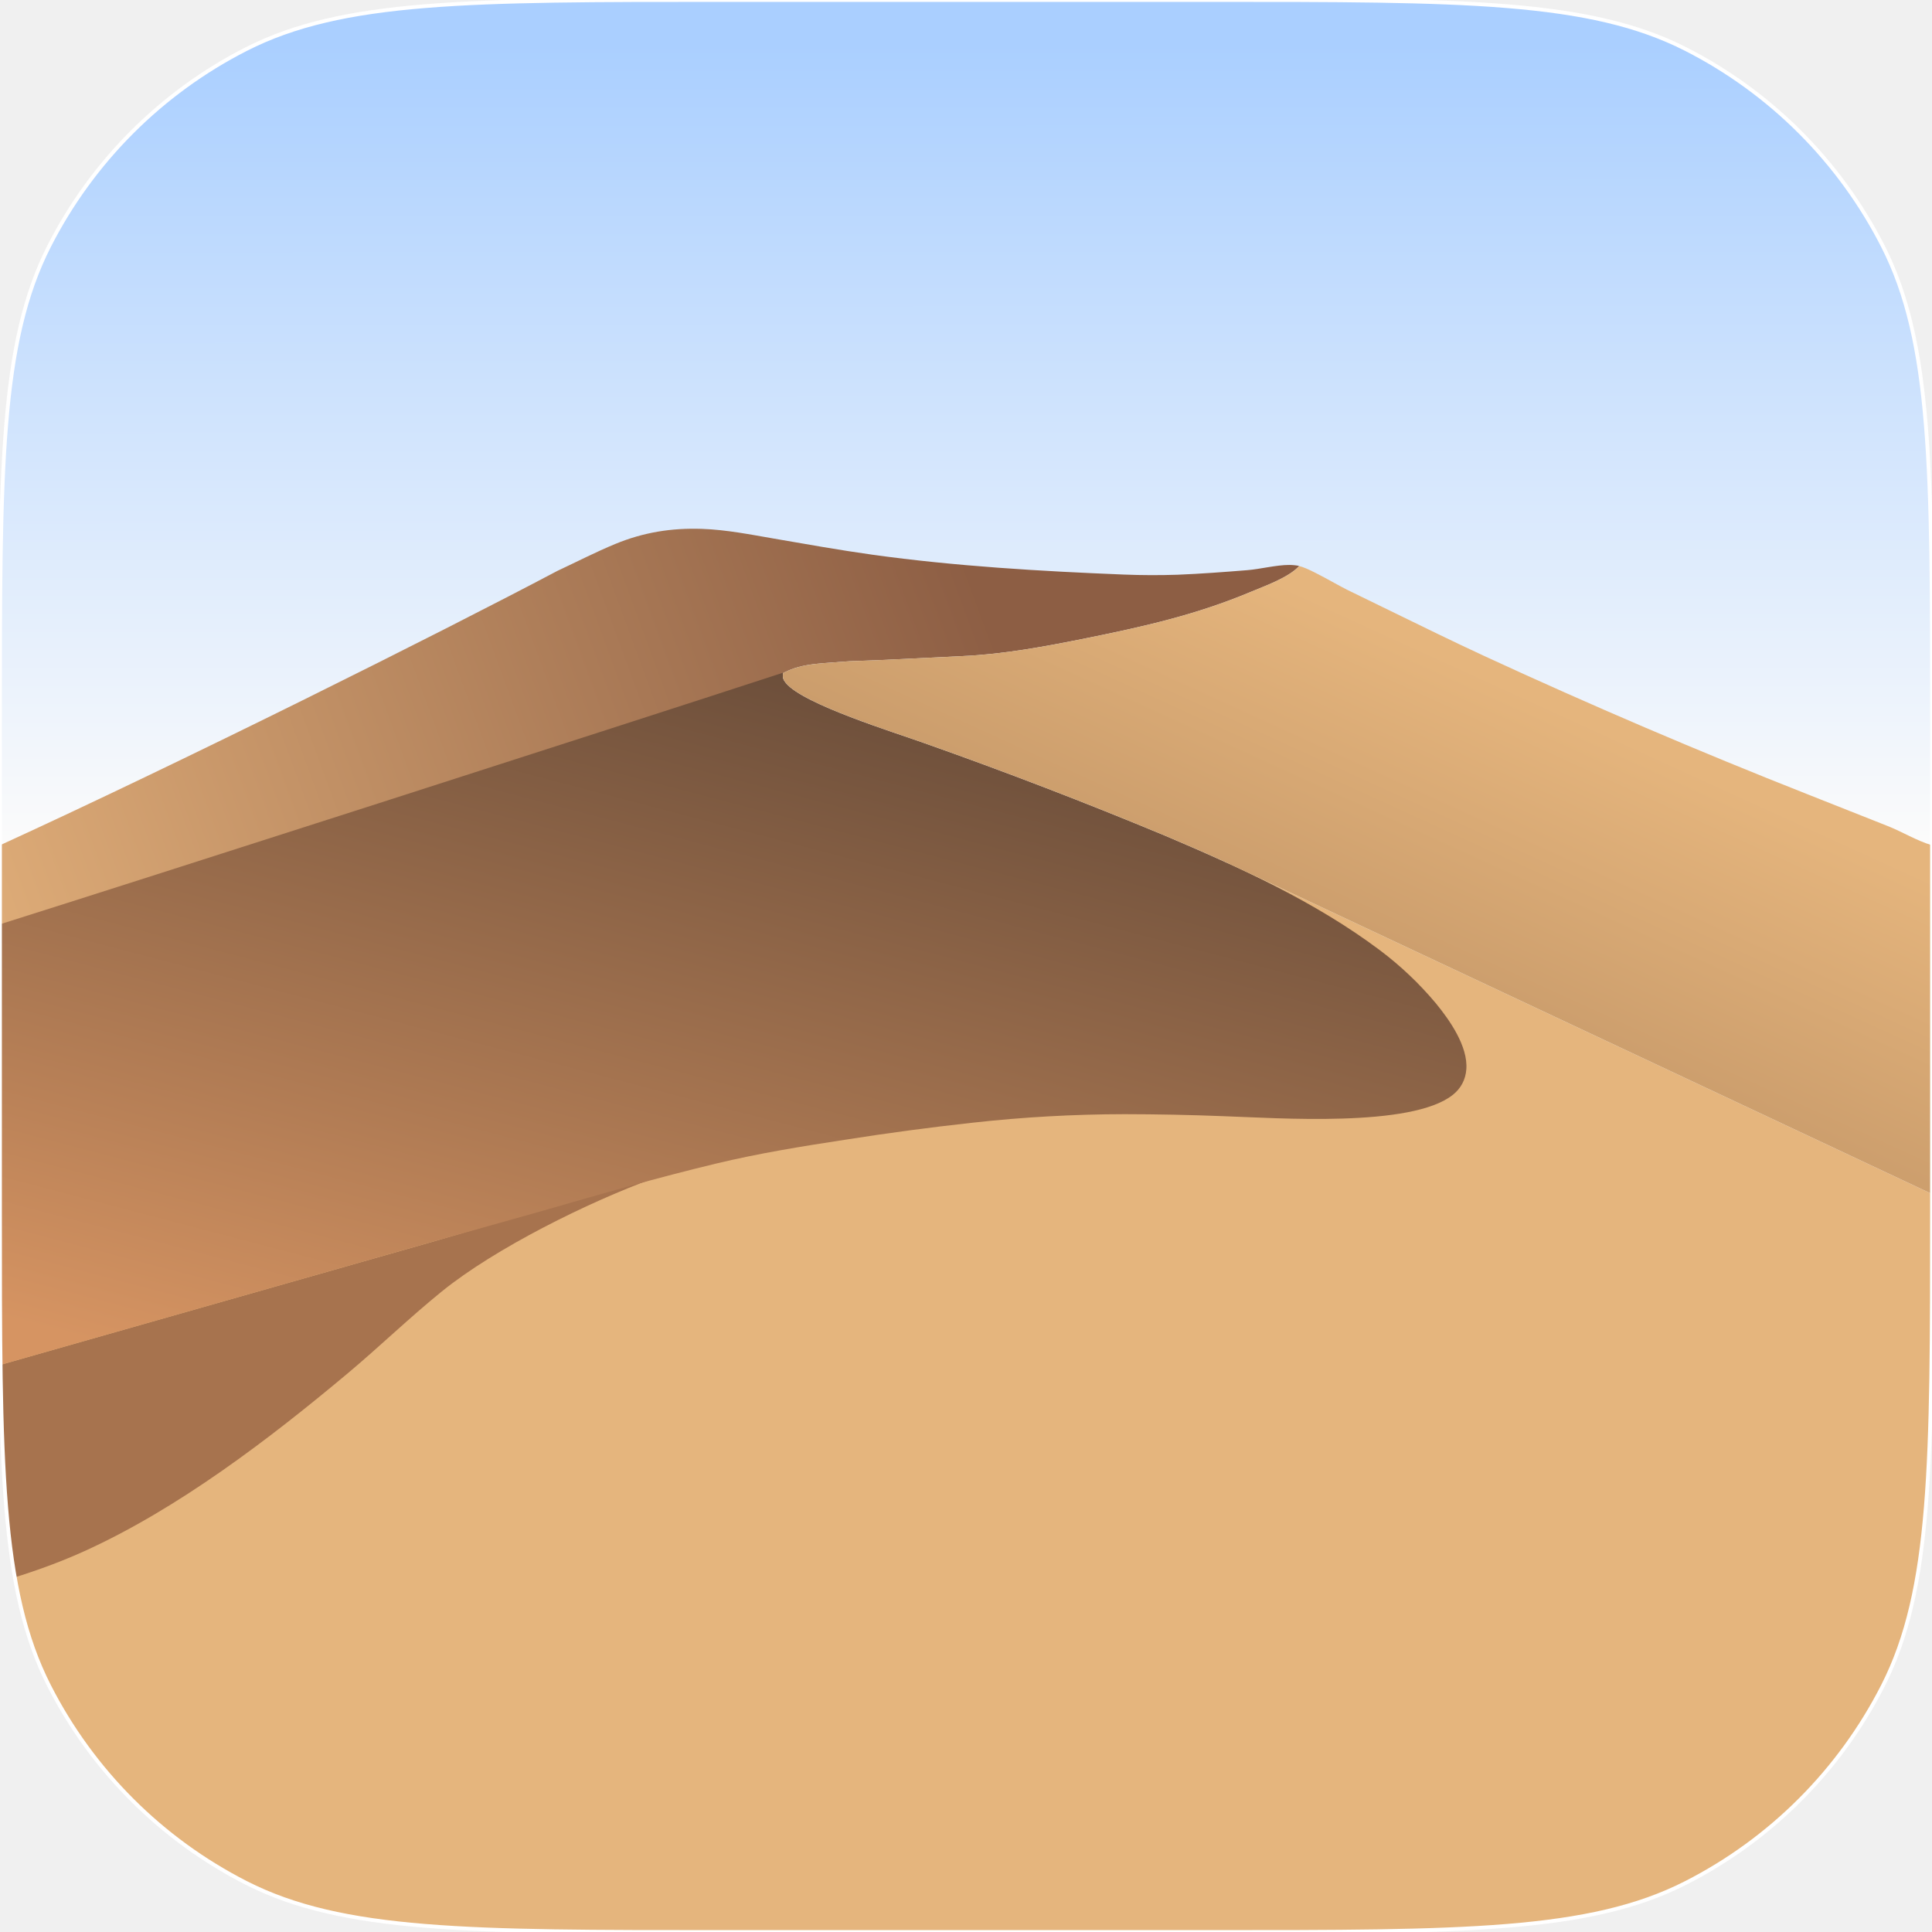
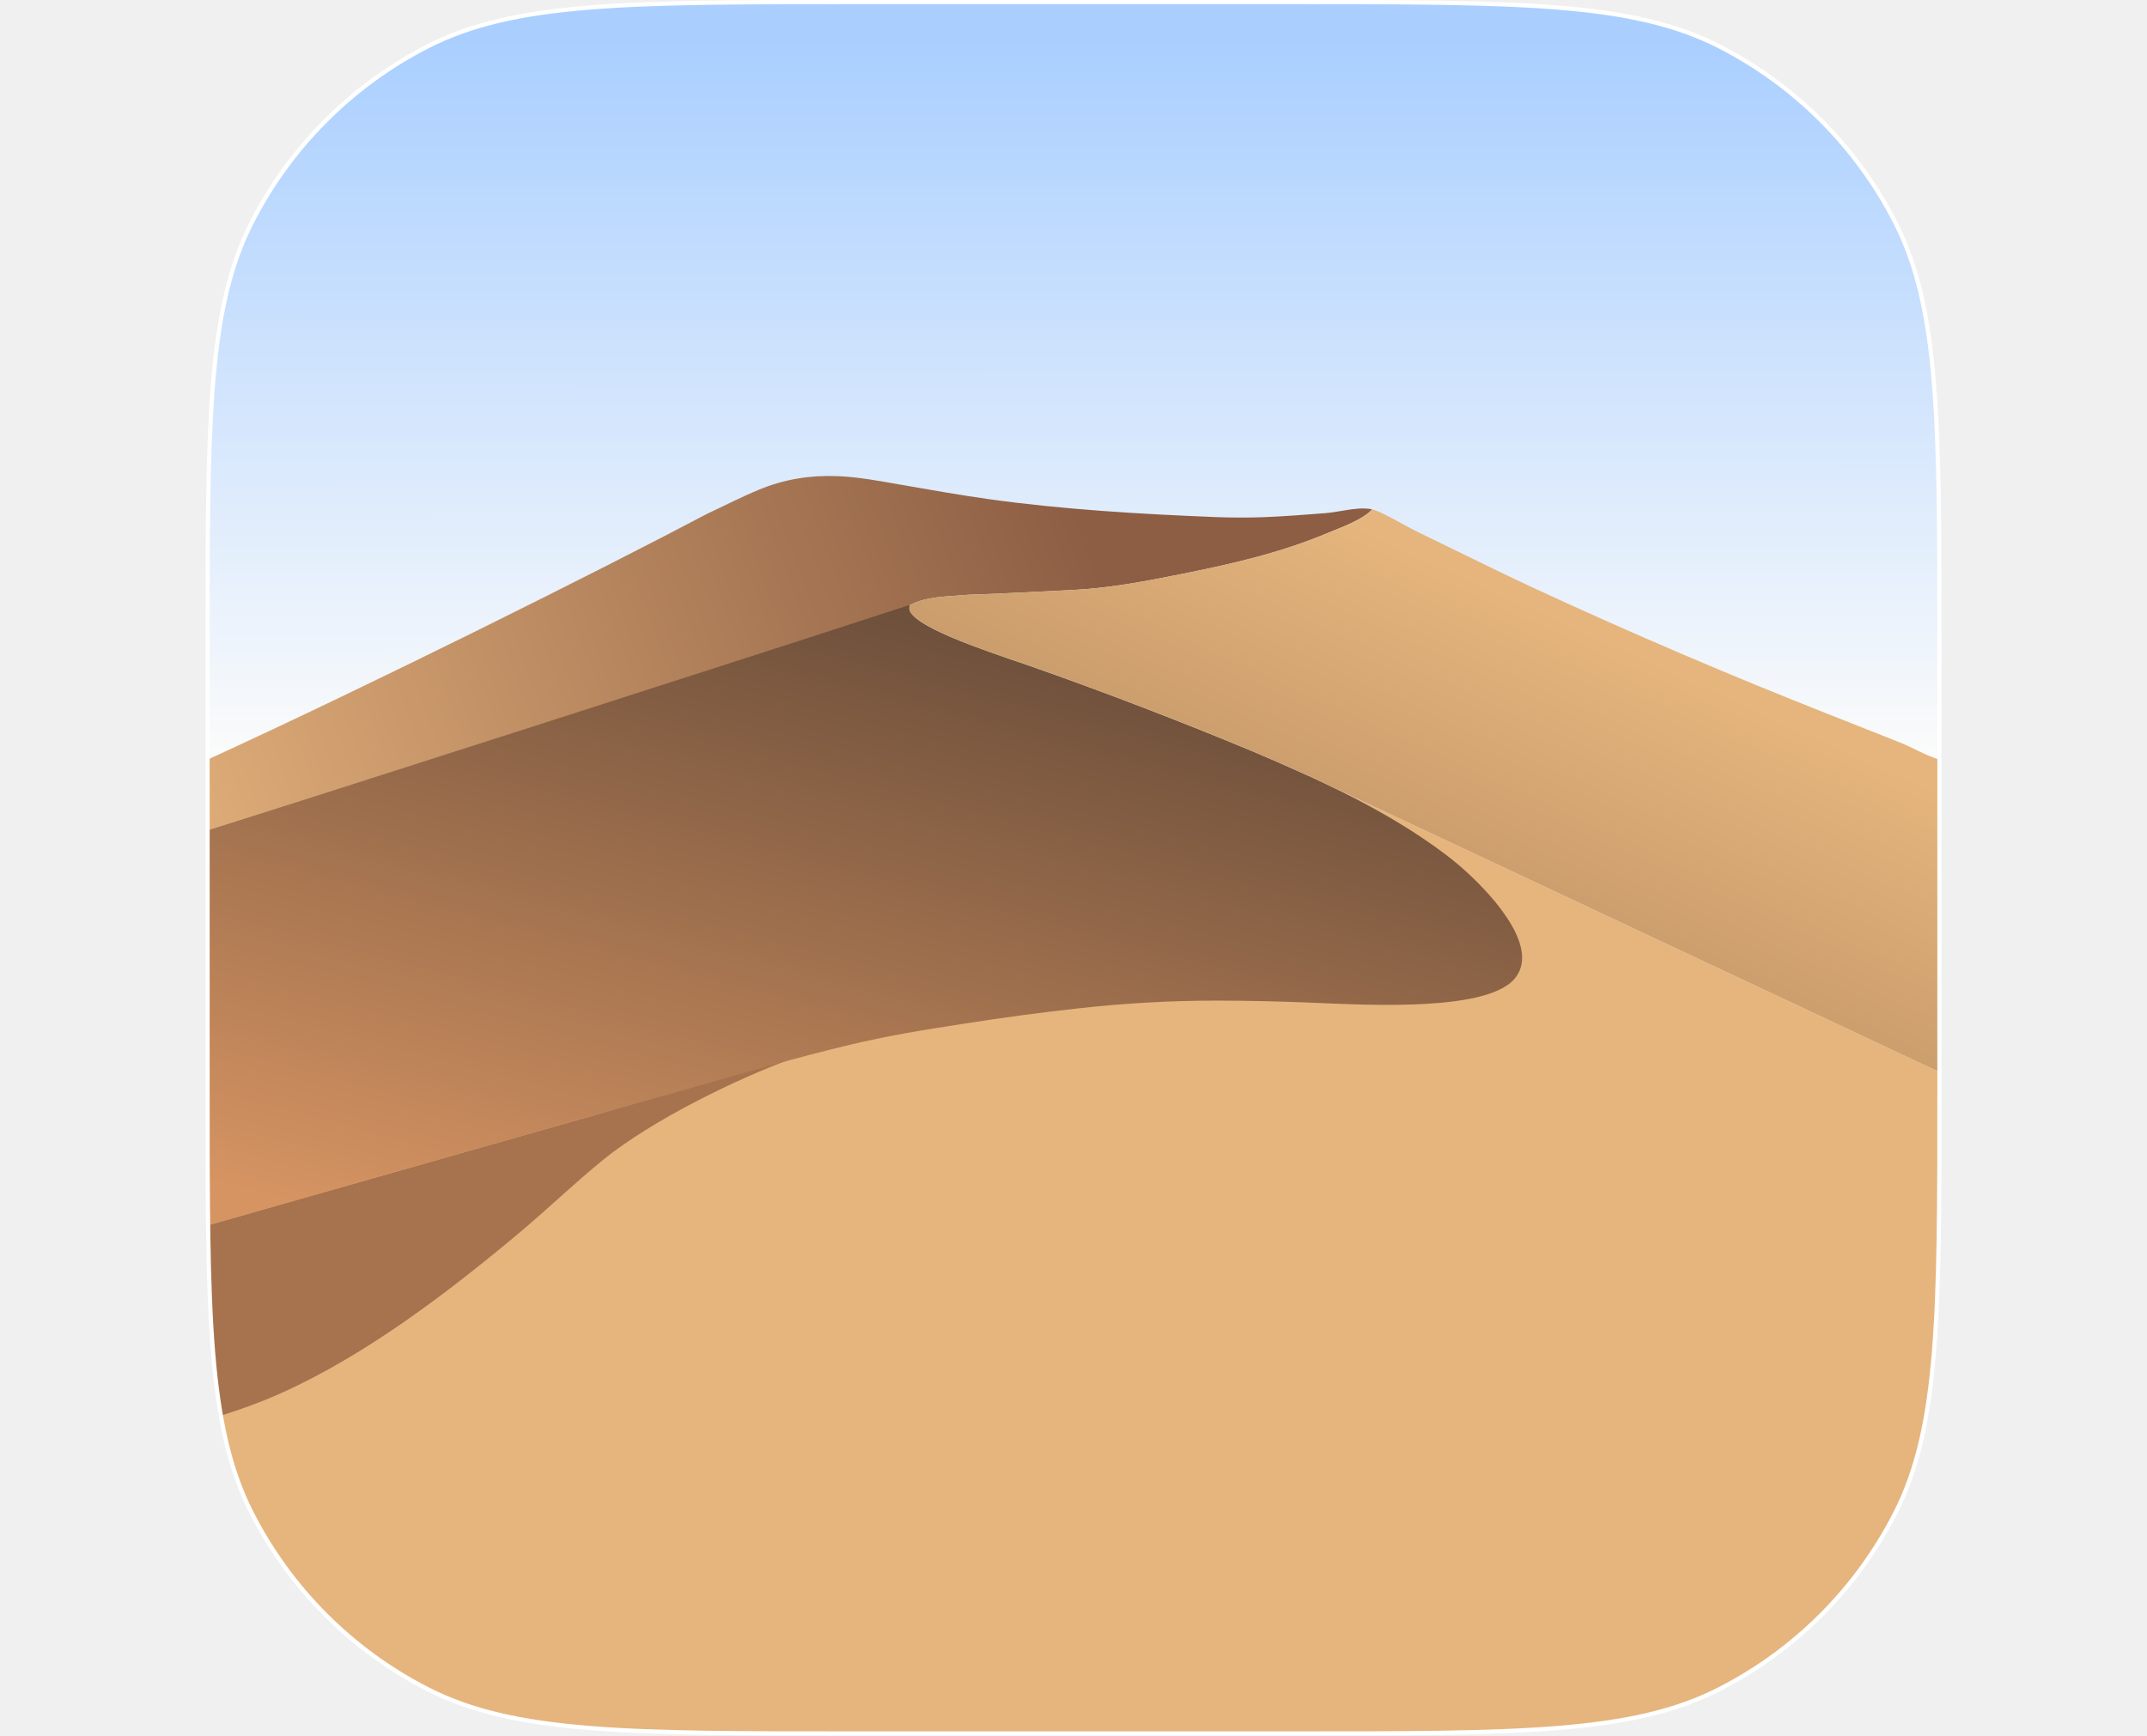
- <svg xmlns="http://www.w3.org/2000/svg" width="512" height="512" viewBox="0 0 512 512" fill="none">
-   <g clip-path="url(#clip0_2013_8981)">
-     <rect width="512" height="512" fill="url(#paint0_linear_2013_8981)" />
-     <path d="M325.632 228.864L512 316.416V512H0V310.272L325.632 228.864Z" fill="#E5B57D" />
-     <path d="M0 361.739L114.232 329.192C124.928 326.144 138.147 322.025 154.531 317.417C155.043 317.417 164.352 314.88 173.056 312.32C155.948 318.573 131.281 330.746 117.086 342.245C108.532 349.173 100.566 356.898 92.112 363.979C71.221 381.477 47.097 399.872 22.261 411.118C15.026 414.395 7.61 416.966 0 419.212V361.739Z" fill="#A7734E" />
-     <path d="M-0.005 224C48.866 201.621 115.871 168.118 147.71 151.293C152.798 148.912 157.846 146.306 163.034 144.163C170.513 141.072 177.957 139.879 186.032 140.157C192.473 140.379 198.856 141.656 205.192 142.748C213.851 144.239 222.514 145.795 231.218 147.006C253.047 150.047 275.821 151.388 297.84 152.266C302.593 152.453 307.347 152.467 312.102 152.309C318.245 152.059 324.409 151.596 330.539 151.101C334.017 150.821 338.177 149.718 341.663 149.715C342.239 149.714 343.762 149.795 344.286 150.011C341.497 153.067 335.221 155.28 331.497 156.843C317.025 162.916 303.173 166.043 287.888 169.128C276.998 171.326 266.142 173.364 255.021 173.874C244.907 174.337 234.132 174.966 225.108 175.232C217.637 175.852 212.776 175.73 207.932 178.166C207.461 178.345 206.857 178.247 207.013 183.254C161.396 205.82 46.238 261.789 -0.004 283.859L-0.005 224Z" fill="url(#paint1_linear_2013_8981)" />
-     <path d="M0 244.944C36.481 233.448 161.212 193.393 207.548 178.264C207.537 178.34 207.524 178.415 207.514 178.49C207.361 179.598 207.572 180.167 208.281 181.026C212.953 186.692 237.275 194.159 244.884 196.906C266.401 204.508 287.695 212.692 308.765 221.459C328.418 229.813 348.648 239.002 365.782 251.895C368.483 253.929 371.06 256.11 373.513 258.437C375.967 260.764 378.281 263.221 380.456 265.81C384.145 270.29 389.057 277.262 388.593 283.382C388.386 286.117 387.172 288.414 385.036 290.128C374.116 298.894 338.356 296.276 324.208 295.8C315.484 295.456 306.757 295.279 298.027 295.269C284.561 295.287 271.135 296.04 257.751 297.527C246.495 298.761 235.275 300.26 224.09 302.026C212.536 303.785 201.126 305.634 189.751 308.365C174.347 312.061 158.967 316.496 143.74 320.893L114.232 329.192L0 361.738V244.944Z" fill="url(#paint2_linear_2013_8981)" />
-     <path d="M511.993 223.999C507.939 222.806 504.21 220.472 500.271 218.911L478.862 210.434C450.066 199.071 421.616 186.9 393.511 173.921C385.074 170.014 376.726 165.929 368.378 161.843C364.633 160.01 360.889 158.178 357.135 156.361C356.275 155.944 354.991 155.24 353.546 154.447C350.273 152.651 346.173 150.402 344.281 150.009L344.286 150.011C341.902 152.624 336.967 154.621 333.259 156.122L333.255 156.123C333.131 156.174 333.007 156.224 332.886 156.273C332.416 156.465 331.953 156.654 331.502 156.843C317.03 162.916 303.178 166.043 287.894 169.128C277.003 171.327 266.147 173.364 255.026 173.874C254.89 173.881 254.753 173.887 254.617 173.893C251.452 174.039 248.225 174.2 245.011 174.361L245.009 174.361C238.072 174.709 231.192 175.053 225.108 175.232C223.766 175.343 222.508 175.431 221.319 175.514L221.317 175.514C216.366 175.858 212.614 176.118 208.977 177.68C208.788 177.763 208.6 177.847 208.414 177.933C208.253 178.008 208.092 178.086 207.932 178.167C207.915 178.173 207.898 178.179 207.882 178.185L207.851 178.195C207.746 178.231 207.637 178.268 207.533 178.362C207.526 178.405 207.519 178.447 207.514 178.49C207.361 179.598 207.572 180.167 208.281 181.026C212.182 185.757 229.783 191.743 239.916 195.19C241.918 195.871 243.629 196.453 244.885 196.906C266.402 204.508 287.695 212.692 308.765 221.459C314.364 223.839 320.009 226.286 325.617 228.868L325.632 228.864L327.318 229.656C328.011 229.979 328.704 230.305 329.396 230.632L512 316.416L511.993 223.999Z" fill="url(#paint3_linear_2013_8981)" />
+ <svg xmlns="http://www.w3.org/2000/svg" width="512" height="414" viewBox="0 0 512 414" fill="none">
+   <g clip-path="url(#clip0_2322_3995)">
+     <rect width="413" height="413" transform="translate(49.5 0.5)" fill="url(#paint0_linear_2322_3995)" />
+     <path d="M312.168 185.123L462.5 255.742V413.5H49.5V250.786L312.168 185.123Z" fill="#E5B57D" />
+     <path d="M49.5 292.299L141.644 266.047C150.272 263.589 160.935 260.266 174.151 256.55C174.564 256.55 182.073 254.503 189.094 252.438C175.294 257.482 155.397 267.301 143.946 276.575C137.046 282.164 130.62 288.395 123.802 294.106C106.95 308.22 87.491 323.058 67.457 332.129C61.62 334.772 55.639 336.846 49.5 338.657V292.299Z" fill="#A7734E" />
+     <path d="M49.496 181.199C88.917 163.148 142.967 136.125 168.649 122.554C172.753 120.633 176.825 118.531 181.01 116.803C187.042 114.31 193.047 113.348 199.561 113.571C204.757 113.751 209.905 114.781 215.017 115.661C222.001 116.864 228.989 118.119 236.01 119.096C253.618 121.549 271.989 122.631 289.75 123.338C293.584 123.489 297.419 123.501 301.254 123.373C306.209 123.172 311.182 122.798 316.126 122.399C318.931 122.173 322.287 121.284 325.1 121.281C325.564 121.28 326.793 121.346 327.215 121.52C324.966 123.985 319.903 125.77 316.899 127.03C305.226 131.929 294.051 134.451 281.723 136.939C272.938 138.713 264.181 140.356 255.211 140.768C247.052 141.141 238.361 141.649 231.081 141.863C225.055 142.363 221.134 142.264 217.226 144.23C216.847 144.374 216.359 144.295 216.485 148.333C179.689 166.535 86.797 211.68 49.497 229.482L49.496 181.199Z" fill="url(#paint1_linear_2322_3995)" />
+     <path d="M49.5 198.093C78.927 188.82 179.54 156.512 216.917 144.309C216.908 144.37 216.897 144.43 216.889 144.491C216.766 145.385 216.936 145.843 217.508 146.536C221.277 151.106 240.896 157.129 247.034 159.345C264.39 165.477 281.566 172.078 298.562 179.149C314.416 185.888 330.734 193.299 344.555 203.699C346.733 205.34 348.812 207.099 350.791 208.976C352.77 210.853 354.637 212.835 356.391 214.923C359.367 218.537 363.329 224.161 362.955 229.097C362.788 231.303 361.809 233.155 360.086 234.538C351.277 241.609 322.432 239.497 311.019 239.113C303.982 238.835 296.943 238.693 289.901 238.685C279.038 238.699 268.209 239.306 257.412 240.506C248.333 241.501 239.282 242.711 230.26 244.135C220.94 245.554 211.736 247.045 202.561 249.248C190.136 252.229 177.729 255.806 165.446 259.353L141.644 266.047L49.5 292.299V198.093Z" fill="url(#paint2_linear_2322_3995)" />
+     <path d="M462.495 181.198C459.225 180.236 456.217 178.354 453.039 177.094L435.77 170.257C412.542 161.091 389.593 151.274 366.922 140.806C360.117 137.654 353.383 134.359 346.649 131.063C343.628 129.585 340.608 128.107 337.58 126.641C336.886 126.305 335.851 125.737 334.685 125.098C332.045 123.649 328.737 121.835 327.211 121.518L327.215 121.52C325.292 123.627 321.312 125.238 318.32 126.449L318.318 126.45C318.217 126.49 318.118 126.531 318.02 126.57C317.64 126.725 317.267 126.878 316.903 127.03C305.23 131.929 294.056 134.451 281.727 136.939C272.943 138.713 264.185 140.356 255.215 140.768C255.105 140.773 254.995 140.778 254.885 140.783C252.332 140.9 249.729 141.031 247.136 141.16L247.135 141.16C241.539 141.441 235.99 141.718 231.082 141.863C229.999 141.953 228.984 142.023 228.025 142.09L228.024 142.09C224.03 142.367 221.004 142.578 218.07 143.837C217.917 143.904 217.766 143.972 217.615 144.041C217.486 144.102 217.356 144.165 217.227 144.23C217.213 144.235 217.2 144.24 217.186 144.244L217.161 144.253C217.077 144.282 216.989 144.312 216.905 144.387C216.9 144.422 216.894 144.456 216.889 144.491C216.766 145.385 216.936 145.843 217.508 146.536C220.655 150.352 234.853 155.181 243.026 157.961C244.641 158.51 246.021 158.979 247.034 159.345C264.391 165.477 281.567 172.078 298.563 179.149C303.079 181.069 307.633 183.043 312.156 185.126L312.168 185.122L313.528 185.761C314.088 186.022 314.647 186.284 315.205 186.549L462.5 255.742L462.495 181.198Z" fill="url(#paint3_linear_2322_3995)" />
  </g>
-   <path d="M0 191.147C0 124.239 0 90.785 13.021 65.23C24.475 42.751 42.751 24.475 65.23 13.021C90.785 0 124.239 0 191.147 0H320.853C387.761 0 421.215 0 446.77 13.021C469.249 24.475 487.525 42.751 498.979 65.23C512 90.785 512 124.239 512 191.147V320.853C512 387.761 512 421.215 498.979 446.77C487.525 469.249 469.249 487.525 446.77 498.979C421.215 512 387.761 512 320.853 512H191.147C124.239 512 90.785 512 65.23 498.979C42.751 487.525 24.475 469.249 13.021 446.77C0 421.215 0 387.761 0 320.853V191.147Z" stroke="white" />
+   <path d="M49.5 154.679C49.5 100.711 49.5 73.727 60.003 53.114C69.241 34.983 83.983 20.241 102.114 11.003C122.727 0.5 149.711 0.5 203.679 0.5H308.321C362.289 0.5 389.273 0.5 409.886 11.003C428.017 20.241 442.759 34.983 451.997 53.114C462.5 73.727 462.5 100.711 462.5 154.679V259.321C462.5 313.289 462.5 340.273 451.997 360.886C442.759 379.017 428.017 393.759 409.886 402.997C389.273 413.5 362.289 413.5 308.321 413.5H203.679C149.711 413.5 122.727 413.5 102.114 402.997C83.983 393.759 69.241 379.017 60.003 360.886C49.5 340.273 49.5 313.289 49.5 259.321V154.679Z" stroke="white" />
  <defs>
-     <linearGradient id="paint0_linear_2013_8981" x1="255.847" y1="11.714" x2="255.899" y2="222.541" gradientUnits="userSpaceOnUse">
+     <linearGradient id="paint0_linear_2322_3995" x1="206.377" y1="9.449" x2="206.418" y2="179.511" gradientUnits="userSpaceOnUse">
      <stop stop-color="#AACFFF" />
      <stop offset="1" stop-color="#FBFBFB" />
    </linearGradient>
-     <linearGradient id="paint1_linear_2013_8981" x1="256.794" y1="149.867" x2="0.001" y2="244.167" gradientUnits="userSpaceOnUse">
+     <linearGradient id="paint1_linear_2322_3995" x1="256.64" y1="121.404" x2="49.503" y2="197.473" gradientUnits="userSpaceOnUse">
      <stop stop-color="#8D5E44" />
      <stop offset="1" stop-color="#DDAB77" />
    </linearGradient>
-     <linearGradient id="paint2_linear_2013_8981" x1="177.512" y1="395.755" x2="247.944" y2="127.618" gradientUnits="userSpaceOnUse">
+     <linearGradient id="paint2_linear_2322_3995" x1="192.688" y1="319.736" x2="249.496" y2="103.456" gradientUnits="userSpaceOnUse">
      <stop stop-color="#D69462" />
      <stop offset="1" stop-color="#503C30" />
    </linearGradient>
-     <linearGradient id="paint3_linear_2013_8981" x1="426.991" y1="194.003" x2="393.474" y2="267.378" gradientUnits="userSpaceOnUse">
+     <linearGradient id="paint3_linear_2322_3995" x1="393.929" y1="157.004" x2="366.895" y2="216.189" gradientUnits="userSpaceOnUse">
      <stop stop-color="#E5B57D" />
      <stop offset="1" stop-color="#CB9D6C" />
    </linearGradient>
-     <clipPath id="clip0_2013_8981">
-       <path d="M0 191.147C0 124.239 0 90.785 13.021 65.23C24.475 42.751 42.751 24.475 65.23 13.021C90.785 0 124.239 0 191.147 0H320.853C387.761 0 421.215 0 446.77 13.021C469.249 24.475 487.525 42.751 498.979 65.23C512 90.785 512 124.239 512 191.147V320.853C512 387.761 512 421.215 498.979 446.77C487.525 469.249 469.249 487.525 446.77 498.979C421.215 512 387.761 512 320.853 512H191.147C124.239 512 90.785 512 65.23 498.979C42.751 487.525 24.475 469.249 13.021 446.77C0 421.215 0 387.761 0 320.853V191.147Z" fill="white" />
+     <clipPath id="clip0_2322_3995">
+       <path d="M49.5 154.679C49.5 100.711 49.5 73.727 60.003 53.114C69.241 34.983 83.983 20.241 102.114 11.003C122.727 0.5 149.711 0.5 203.679 0.5H308.321C362.289 0.5 389.273 0.5 409.886 11.003C428.017 20.241 442.759 34.983 451.997 53.114C462.5 73.727 462.5 100.711 462.5 154.679V259.321C462.5 313.289 462.5 340.273 451.997 360.886C442.759 379.017 428.017 393.759 409.886 402.997C389.273 413.5 362.289 413.5 308.321 413.5H203.679C149.711 413.5 122.727 413.5 102.114 402.997C83.983 393.759 69.241 379.017 60.003 360.886C49.5 340.273 49.5 313.289 49.5 259.321V154.679Z" fill="white" />
    </clipPath>
  </defs>
</svg>
